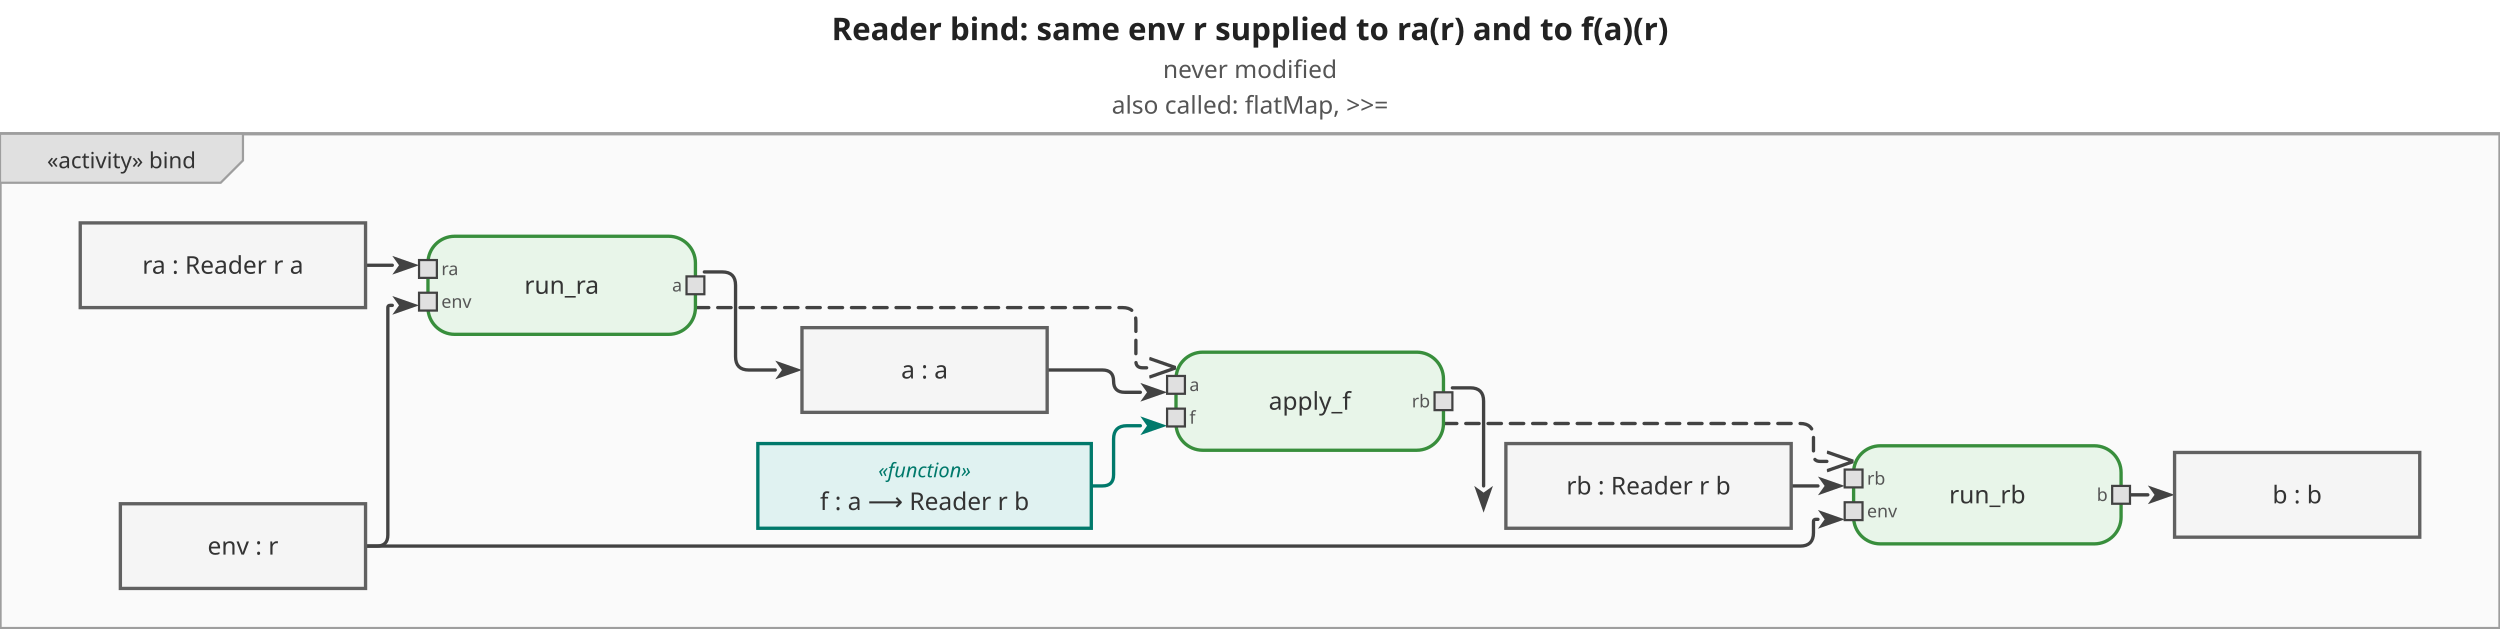
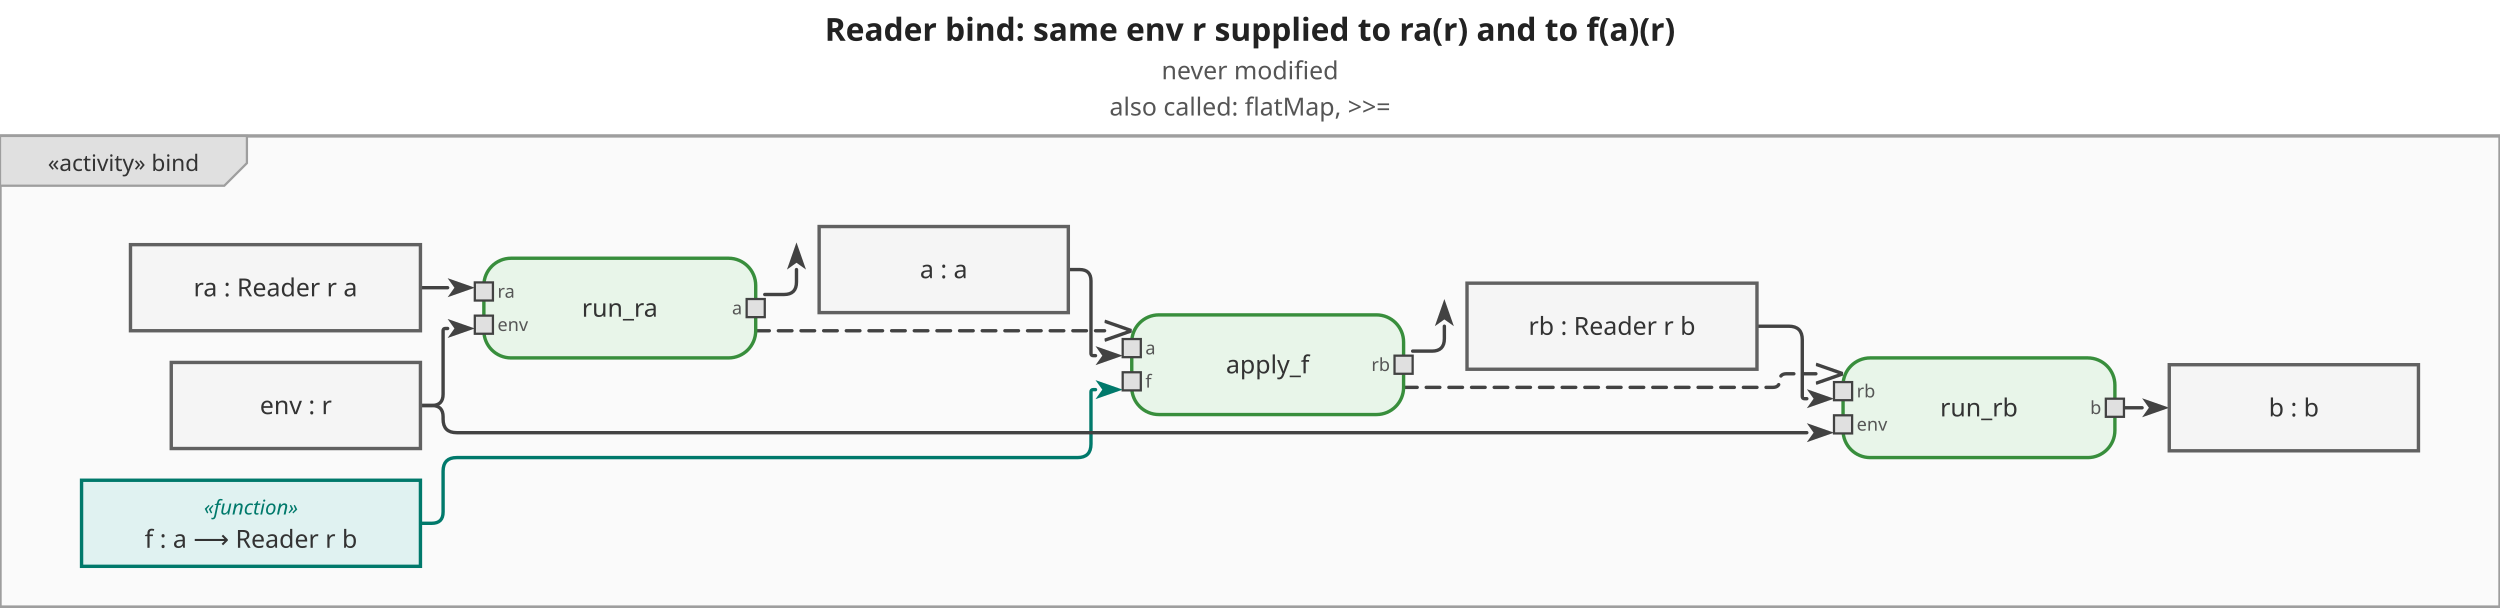
- <svg xmlns="http://www.w3.org/2000/svg" viewBox="0 0 1121.6 282" width="1121.6" height="282">
+ <svg xmlns="http://www.w3.org/2000/svg" viewBox="0 0 1103.6 268" width="1103.6" height="268">
  <defs>
    <marker id="arrowFilled" viewBox="0 0 10 10" refX="0" refY="5" markerWidth="8" markerHeight="8" orient="auto-start-reverse">
      <path d="M0,1.5 L10,5 L0,8.5 L2.5,5 Z" fill="#424242" />
    </marker>
    <marker id="arrowOpen" viewBox="0 0 10 10" refX="0" refY="5" markerWidth="8" markerHeight="8" orient="auto-start-reverse">
      <path d="M0,1.5 L10,5 L0,8.5" fill="none" stroke="#424242" stroke-width="1.25" />
    </marker>
    <marker id="arrowHof" viewBox="0 0 10 10" refX="0" refY="5" markerWidth="8" markerHeight="8" orient="auto-start-reverse">
      <path d="M0,1.5 L10,5 L0,8.5 L2.5,5 Z" fill="#00796b" />
    </marker>
  </defs>
-   <rect width="1121.6" height="282" fill="white" />
-   <text x="560.8" y="18" text-anchor="middle" font-size="14" font-weight="bold" font-family="sans-serif" fill="#222">Reader bind: same env r supplied to ra(r) and to f(a)(r)</text>
-   <text x="560.8" y="35" text-anchor="middle" font-size="11" font-weight="normal" font-family="sans-serif" fill="#555">never modified</text>
-   <text x="560.8" y="51" text-anchor="middle" font-size="11" font-weight="normal" font-family="sans-serif" fill="#555">also called: flatMap, &gt;&gt;=</text>
+   <rect width="1103.6" height="268" fill="white" />
+   <text x="551.8" y="18" text-anchor="middle" font-size="14" font-weight="bold" font-family="sans-serif" fill="#222">Reader bind: same env r supplied to ra(r) and to f(a)(r)</text>
+   <text x="551.8" y="35" text-anchor="middle" font-size="11" font-weight="normal" font-family="sans-serif" fill="#555">never modified</text>
+   <text x="551.8" y="51" text-anchor="middle" font-size="11" font-weight="normal" font-family="sans-serif" fill="#555">also called: flatMap, &gt;&gt;=</text>
  <g transform="translate(0,60)">
-     <rect x="0" y="0" width="1121.6" height="222" fill="#fafafa" stroke="#9e9e9e" stroke-width="1.5" />
+     <rect x="0" y="0" width="1103.6" height="208" fill="#fafafa" stroke="#9e9e9e" stroke-width="1.5" />
    <g class="diagram-frame-tab tab-activity">
      <path d="M0,0 L109,0 L109,12 L99,22 L0,22 Z" fill="#e0e0e0" stroke="#9e9e9e" stroke-width="1" />
      <text x="54.5" y="12" text-anchor="middle" font-size="10" font-family="sans-serif" dominant-baseline="middle" fill="#333">«activity» bind</text>
    </g>
    <g class="edge">
-       <path d="M164.0,59.0 L176.0,59.0" fill="none" stroke="#424242" stroke-width="1.5" stroke-linejoin="round" stroke-linecap="round" marker-end="url(#arrowFilled)" />
+       <path d="M185.6,67.0 L197.6,67.0" fill="none" stroke="#424242" stroke-width="1.5" stroke-linejoin="round" stroke-linecap="round" marker-end="url(#arrowFilled)" />
    </g>
    <g class="edge">
-       <path d="M164.0,185.0 L169.0,185.0 Q174.0,185.0 174.0,180.0 L174.0,78.0 Q174.0,77.0 175.0,77.0 L176.0,77.0" fill="none" stroke="#424242" stroke-width="1.5" stroke-linejoin="round" stroke-linecap="round" marker-end="url(#arrowFilled)" />
+       <path d="M185.6,119.0 L190.6,119.0 Q195.6,119.0 195.6,114.0 L195.6,86.0 Q195.6,85.0 196.6,85.0 L197.6,85.0" fill="none" stroke="#424242" stroke-width="1.5" stroke-linejoin="round" stroke-linecap="round" marker-end="url(#arrowFilled)" />
    </g>
    <g class="edge">
-       <path d="M316.0,62.0 L324.0,62.0 Q330.0,62.0 330.0,68.0 L330.0,100.0 Q330.0,106.0 336.0,106.0 L347.8,106.0" fill="none" stroke="#424242" stroke-width="1.5" stroke-linejoin="round" stroke-linecap="round" marker-end="url(#arrowFilled)" />
+       <path d="M337.6,70.0 L346.1,70.0 Q351.6,70.0 351.6,64.5 L351.6,59.0 L351.6,59.0" fill="none" stroke="#424242" stroke-width="1.5" stroke-linejoin="round" stroke-linecap="round" marker-end="url(#arrowFilled)" />
    </g>
    <g class="edge">
-       <path d="M469.8,106.0 L494.6,106.0 Q499.6,106.0 499.6,111.0 L499.6,111.0 Q499.6,116.0 504.6,116.0 L511.6,116.0" fill="none" stroke="#424242" stroke-width="1.5" stroke-linejoin="round" stroke-linecap="round" marker-end="url(#arrowFilled)" />
+       <path d="M471.6,59.0 L476.6,59.0 Q481.6,59.0 481.6,64.0 L481.6,96.0 Q481.6,97.0 482.6,97.0 L483.6,97.0" fill="none" stroke="#424242" stroke-width="1.5" stroke-linejoin="round" stroke-linecap="round" marker-end="url(#arrowFilled)" />
    </g>
    <g class="edge hof-edge">
-       <path d="M489.6,158.0 L494.6,158.0 Q499.6,158.0 499.6,153.0 L499.6,137.0 Q499.6,131.0 505.6,131.0 L511.6,131.0" fill="none" stroke="#00796b" stroke-width="1.5" stroke-linejoin="round" stroke-linecap="round" marker-end="url(#arrowHof)" />
+       <path d="M185.6,171.0 L190.6,171.0 Q195.6,171.0 195.6,166.0 L195.6,148.0 Q195.6,142.0 201.6,142.0 L475.6,142.0 Q481.6,142.0 481.6,136.0 L481.6,113.0 Q481.6,112.0 482.6,112.0 L483.6,112.0" fill="none" stroke="#00796b" stroke-width="1.5" stroke-linejoin="round" stroke-linecap="round" marker-end="url(#arrowHof)" />
    </g>
    <g class="edge">
-       <path d="M651.6,114.0 L659.6,114.0 Q665.6,114.0 665.6,120.0 L665.6,158.0 L665.6,158.0" fill="none" stroke="#424242" stroke-width="1.5" stroke-linejoin="round" stroke-linecap="round" marker-end="url(#arrowFilled)" />
+       <path d="M623.6,95.0 L632.1,95.0 Q637.6,95.0 637.6,89.5 L637.6,84.0 L637.6,84.0" fill="none" stroke="#424242" stroke-width="1.5" stroke-linejoin="round" stroke-linecap="round" marker-end="url(#arrowFilled)" />
    </g>
    <g class="edge">
-       <path d="M803.6,158.0 L815.6,158.0" fill="none" stroke="#424242" stroke-width="1.5" stroke-linejoin="round" stroke-linecap="round" marker-end="url(#arrowFilled)" />
+       <path d="M775.6,84.0 L789.6,84.0 Q795.6,84.0 795.6,90.0 L795.6,115.0 Q795.6,116.0 796.6,116.0 L797.6,116.0" fill="none" stroke="#424242" stroke-width="1.5" stroke-linejoin="round" stroke-linecap="round" marker-end="url(#arrowFilled)" />
    </g>
    <g class="edge">
-       <path d="M164.0,185.0 L807.6,185.0 Q813.6,185.0 813.6,179.0 L813.6,174.0 Q813.6,173.0 814.6,173.0 L815.6,173.0" fill="none" stroke="#424242" stroke-width="1.5" stroke-linejoin="round" stroke-linecap="round" marker-end="url(#arrowFilled)" />
+       <path d="M185.6,119.0 L190.6,119.0 Q195.6,119.0 195.6,124.0 L195.6,125.0 Q195.6,131.0 201.6,131.0 L797.6,131.0" fill="none" stroke="#424242" stroke-width="1.5" stroke-linejoin="round" stroke-linecap="round" marker-end="url(#arrowFilled)" />
    </g>
    <g class="edge">
-       <path d="M955.6,162.0 L963.6,162.0" fill="none" stroke="#424242" stroke-width="1.5" stroke-linejoin="round" stroke-linecap="round" marker-end="url(#arrowFilled)" />
+       <path d="M937.6,120.0 L945.6,120.0" fill="none" stroke="#424242" stroke-width="1.5" stroke-linejoin="round" stroke-linecap="round" marker-end="url(#arrowFilled)" />
    </g>
    <g class="edge">
-       <path d="M312.0,78.0 L503.6,78.0 Q509.6,78.0 509.6,84.0 L509.6,102.0 Q509.6,105.0 512.6,105.0 L515.6,105.0" fill="none" stroke="#424242" stroke-width="1.5" stroke-linejoin="round" stroke-linecap="round" marker-end="url(#arrowOpen)" stroke-dasharray="6,4" />
+       <path d="M333.6,86.0 L487.6,86.0" fill="none" stroke="#424242" stroke-width="1.5" stroke-linejoin="round" stroke-linecap="round" marker-end="url(#arrowOpen)" stroke-dasharray="6,4" />
    </g>
    <g class="edge">
-       <path d="M647.6,130.0 L807.6,130.0 Q813.6,130.0 813.6,136.0 L813.6,144.0 Q813.6,147.0 816.6,147.0 L819.6,147.0" fill="none" stroke="#424242" stroke-width="1.5" stroke-linejoin="round" stroke-linecap="round" marker-end="url(#arrowOpen)" stroke-dasharray="6,4" />
+       <path d="M619.6,111.0 L782.6,111.0 Q785.6,111.0 785.6,108.0 L785.6,108.0 Q785.6,105.0 788.6,105.0 L801.6,105.0" fill="none" stroke="#424242" stroke-width="1.5" stroke-linejoin="round" stroke-linecap="round" marker-end="url(#arrowOpen)" stroke-dasharray="6,4" />
    </g>
    <g class="action-node">
-       <rect x="192" y="46" width="120" height="44" rx="12" fill="#e8f5e9" stroke="#388e3c" stroke-width="1.5" />
-       <text class="action-label" x="252" y="68" text-anchor="middle" font-size="11" font-family="sans-serif" dominant-baseline="middle" fill="#333">run_ra</text>
+       <rect x="213.6" y="54" width="120" height="44" rx="12" fill="#e8f5e9" stroke="#388e3c" stroke-width="1.5" />
+       <text class="action-label" x="273.6" y="76" text-anchor="middle" font-size="11" font-family="sans-serif" dominant-baseline="middle" fill="#333">run_ra</text>
      <g class="pin pin-in">
-         <rect x="188" y="56.667" width="8" height="8" fill="#e0e0e0" stroke="#424242" stroke-width="1" />
-         <text x="198" y="60.667" text-anchor="start" font-size="8" font-family="sans-serif" dominant-baseline="middle" fill="#555">ra</text>
+         <rect x="209.6" y="64.667" width="8" height="8" fill="#e0e0e0" stroke="#424242" stroke-width="1" />
+         <text x="219.6" y="68.667" text-anchor="start" font-size="8" font-family="sans-serif" dominant-baseline="middle" fill="#555">ra</text>
      </g>
      <g class="pin pin-in">
-         <rect x="188" y="71.333" width="8" height="8" fill="#e0e0e0" stroke="#424242" stroke-width="1" />
-         <text x="198" y="75.333" text-anchor="start" font-size="8" font-family="sans-serif" dominant-baseline="middle" fill="#555">env</text>
+         <rect x="209.6" y="79.333" width="8" height="8" fill="#e0e0e0" stroke="#424242" stroke-width="1" />
+         <text x="219.6" y="83.333" text-anchor="start" font-size="8" font-family="sans-serif" dominant-baseline="middle" fill="#555">env</text>
      </g>
      <g class="pin pin-out">
-         <rect x="308" y="64" width="8" height="8" fill="#e0e0e0" stroke="#424242" stroke-width="1" />
-         <text x="306" y="68" text-anchor="end" font-size="8" font-family="sans-serif" dominant-baseline="middle" fill="#555">a</text>
+         <rect x="329.6" y="72" width="8" height="8" fill="#e0e0e0" stroke="#424242" stroke-width="1" />
+         <text x="327.6" y="76" text-anchor="end" font-size="8" font-family="sans-serif" dominant-baseline="middle" fill="#555">a</text>
      </g>
    </g>
    <g class="action-node">
-       <rect x="527.6" y="98" width="120" height="44" rx="12" fill="#e8f5e9" stroke="#388e3c" stroke-width="1.5" />
-       <text class="action-label" x="587.6" y="120" text-anchor="middle" font-size="11" font-family="sans-serif" dominant-baseline="middle" fill="#333">apply_f</text>
+       <rect x="499.6" y="79" width="120" height="44" rx="12" fill="#e8f5e9" stroke="#388e3c" stroke-width="1.5" />
+       <text class="action-label" x="559.6" y="101" text-anchor="middle" font-size="11" font-family="sans-serif" dominant-baseline="middle" fill="#333">apply_f</text>
      <g class="pin pin-in">
-         <rect x="523.6" y="108.667" width="8" height="8" fill="#e0e0e0" stroke="#424242" stroke-width="1" />
-         <text x="533.6" y="112.667" text-anchor="start" font-size="8" font-family="sans-serif" dominant-baseline="middle" fill="#555">a</text>
+         <rect x="495.6" y="89.667" width="8" height="8" fill="#e0e0e0" stroke="#424242" stroke-width="1" />
+         <text x="505.6" y="93.667" text-anchor="start" font-size="8" font-family="sans-serif" dominant-baseline="middle" fill="#555">a</text>
      </g>
      <g class="pin pin-in">
-         <rect x="523.6" y="123.333" width="8" height="8" fill="#e0e0e0" stroke="#424242" stroke-width="1" />
-         <text x="533.6" y="127.333" text-anchor="start" font-size="8" font-family="sans-serif" dominant-baseline="middle" fill="#555">f</text>
+         <rect x="495.6" y="104.333" width="8" height="8" fill="#e0e0e0" stroke="#424242" stroke-width="1" />
+         <text x="505.6" y="108.333" text-anchor="start" font-size="8" font-family="sans-serif" dominant-baseline="middle" fill="#555">f</text>
      </g>
      <g class="pin pin-out">
-         <rect x="643.6" y="116" width="8" height="8" fill="#e0e0e0" stroke="#424242" stroke-width="1" />
-         <text x="641.6" y="120" text-anchor="end" font-size="8" font-family="sans-serif" dominant-baseline="middle" fill="#555">rb</text>
+         <rect x="615.6" y="97" width="8" height="8" fill="#e0e0e0" stroke="#424242" stroke-width="1" />
+         <text x="613.6" y="101" text-anchor="end" font-size="8" font-family="sans-serif" dominant-baseline="middle" fill="#555">rb</text>
      </g>
    </g>
    <g class="action-node">
-       <rect x="831.6" y="140" width="120" height="44" rx="12" fill="#e8f5e9" stroke="#388e3c" stroke-width="1.5" />
-       <text class="action-label" x="891.6" y="162" text-anchor="middle" font-size="11" font-family="sans-serif" dominant-baseline="middle" fill="#333">run_rb</text>
+       <rect x="813.6" y="98" width="120" height="44" rx="12" fill="#e8f5e9" stroke="#388e3c" stroke-width="1.5" />
+       <text class="action-label" x="873.6" y="120" text-anchor="middle" font-size="11" font-family="sans-serif" dominant-baseline="middle" fill="#333">run_rb</text>
      <g class="pin pin-in">
-         <rect x="827.6" y="150.667" width="8" height="8" fill="#e0e0e0" stroke="#424242" stroke-width="1" />
-         <text x="837.6" y="154.667" text-anchor="start" font-size="8" font-family="sans-serif" dominant-baseline="middle" fill="#555">rb</text>
+         <rect x="809.6" y="108.667" width="8" height="8" fill="#e0e0e0" stroke="#424242" stroke-width="1" />
+         <text x="819.6" y="112.667" text-anchor="start" font-size="8" font-family="sans-serif" dominant-baseline="middle" fill="#555">rb</text>
      </g>
      <g class="pin pin-in">
-         <rect x="827.6" y="165.333" width="8" height="8" fill="#e0e0e0" stroke="#424242" stroke-width="1" />
-         <text x="837.6" y="169.333" text-anchor="start" font-size="8" font-family="sans-serif" dominant-baseline="middle" fill="#555">env</text>
+         <rect x="809.6" y="123.333" width="8" height="8" fill="#e0e0e0" stroke="#424242" stroke-width="1" />
+         <text x="819.6" y="127.333" text-anchor="start" font-size="8" font-family="sans-serif" dominant-baseline="middle" fill="#555">env</text>
      </g>
      <g class="pin pin-out">
-         <rect x="947.6" y="158" width="8" height="8" fill="#e0e0e0" stroke="#424242" stroke-width="1" />
-         <text x="945.6" y="162" text-anchor="end" font-size="8" font-family="sans-serif" dominant-baseline="middle" fill="#555">b</text>
+         <rect x="929.6" y="116" width="8" height="8" fill="#e0e0e0" stroke="#424242" stroke-width="1" />
+         <text x="927.6" y="120" text-anchor="end" font-size="8" font-family="sans-serif" dominant-baseline="middle" fill="#555">b</text>
      </g>
    </g>
    <g class="object-node">
-       <rect x="36" y="40" width="128" height="38" fill="#f5f5f5" stroke="#616161" stroke-width="1.5" />
-       <text x="100" y="59" text-anchor="middle" font-size="11" font-family="sans-serif" dominant-baseline="middle" fill="#333">ra : Reader r a</text>
+       <rect x="57.6" y="48" width="128" height="38" fill="#f5f5f5" stroke="#616161" stroke-width="1.5" />
+       <text x="121.6" y="67" text-anchor="middle" font-size="11" font-family="sans-serif" dominant-baseline="middle" fill="#333">ra : Reader r a</text>
    </g>
    <g class="object-node hof">
-       <rect x="340" y="139" width="149.6" height="38" fill="#e0f2f1" stroke="#00796b" stroke-width="1.5" />
-       <text x="414.8" y="151" text-anchor="middle" font-size="9" font-style="italic" font-family="sans-serif" dominant-baseline="middle" fill="#00796b">«function»</text>
-       <text x="414.8" y="165" text-anchor="middle" font-size="11" font-family="sans-serif" dominant-baseline="middle" fill="#333">f : a ⟶ Reader r b</text>
+       <rect x="36" y="152" width="149.6" height="38" fill="#e0f2f1" stroke="#00796b" stroke-width="1.5" />
+       <text x="110.8" y="164" text-anchor="middle" font-size="9" font-style="italic" font-family="sans-serif" dominant-baseline="middle" fill="#00796b">«function»</text>
+       <text x="110.8" y="178" text-anchor="middle" font-size="11" font-family="sans-serif" dominant-baseline="middle" fill="#333">f : a ⟶ Reader r b</text>
    </g>
    <g class="object-node">
-       <rect x="54" y="166" width="110" height="38" fill="#f5f5f5" stroke="#616161" stroke-width="1.5" />
-       <text x="109" y="185" text-anchor="middle" font-size="11" font-family="sans-serif" dominant-baseline="middle" fill="#333">env : r</text>
+       <rect x="75.6" y="100" width="110" height="38" fill="#f5f5f5" stroke="#616161" stroke-width="1.5" />
+       <text x="130.6" y="119" text-anchor="middle" font-size="11" font-family="sans-serif" dominant-baseline="middle" fill="#333">env : r</text>
    </g>
    <g class="object-node">
-       <rect x="359.8" y="87" width="110" height="38" fill="#f5f5f5" stroke="#616161" stroke-width="1.5" />
-       <text x="414.8" y="106" text-anchor="middle" font-size="11" font-family="sans-serif" dominant-baseline="middle" fill="#333">a : a</text>
+       <rect x="361.6" y="40" width="110" height="38" fill="#f5f5f5" stroke="#616161" stroke-width="1.5" />
+       <text x="416.6" y="59" text-anchor="middle" font-size="11" font-family="sans-serif" dominant-baseline="middle" fill="#333">a : a</text>
    </g>
    <g class="object-node">
-       <rect x="675.6" y="139" width="128" height="38" fill="#f5f5f5" stroke="#616161" stroke-width="1.5" />
-       <text x="739.6" y="158" text-anchor="middle" font-size="11" font-family="sans-serif" dominant-baseline="middle" fill="#333">rb : Reader r b</text>
+       <rect x="647.6" y="65" width="128" height="38" fill="#f5f5f5" stroke="#616161" stroke-width="1.5" />
+       <text x="711.6" y="84" text-anchor="middle" font-size="11" font-family="sans-serif" dominant-baseline="middle" fill="#333">rb : Reader r b</text>
    </g>
    <g class="object-node">
-       <rect x="975.6" y="143" width="110" height="38" fill="#f5f5f5" stroke="#616161" stroke-width="1.5" />
-       <text x="1030.6" y="162" text-anchor="middle" font-size="11" font-family="sans-serif" dominant-baseline="middle" fill="#333">b : b</text>
+       <rect x="957.6" y="101" width="110" height="38" fill="#f5f5f5" stroke="#616161" stroke-width="1.5" />
+       <text x="1012.6" y="120" text-anchor="middle" font-size="11" font-family="sans-serif" dominant-baseline="middle" fill="#333">b : b</text>
    </g>
  </g>
</svg>
